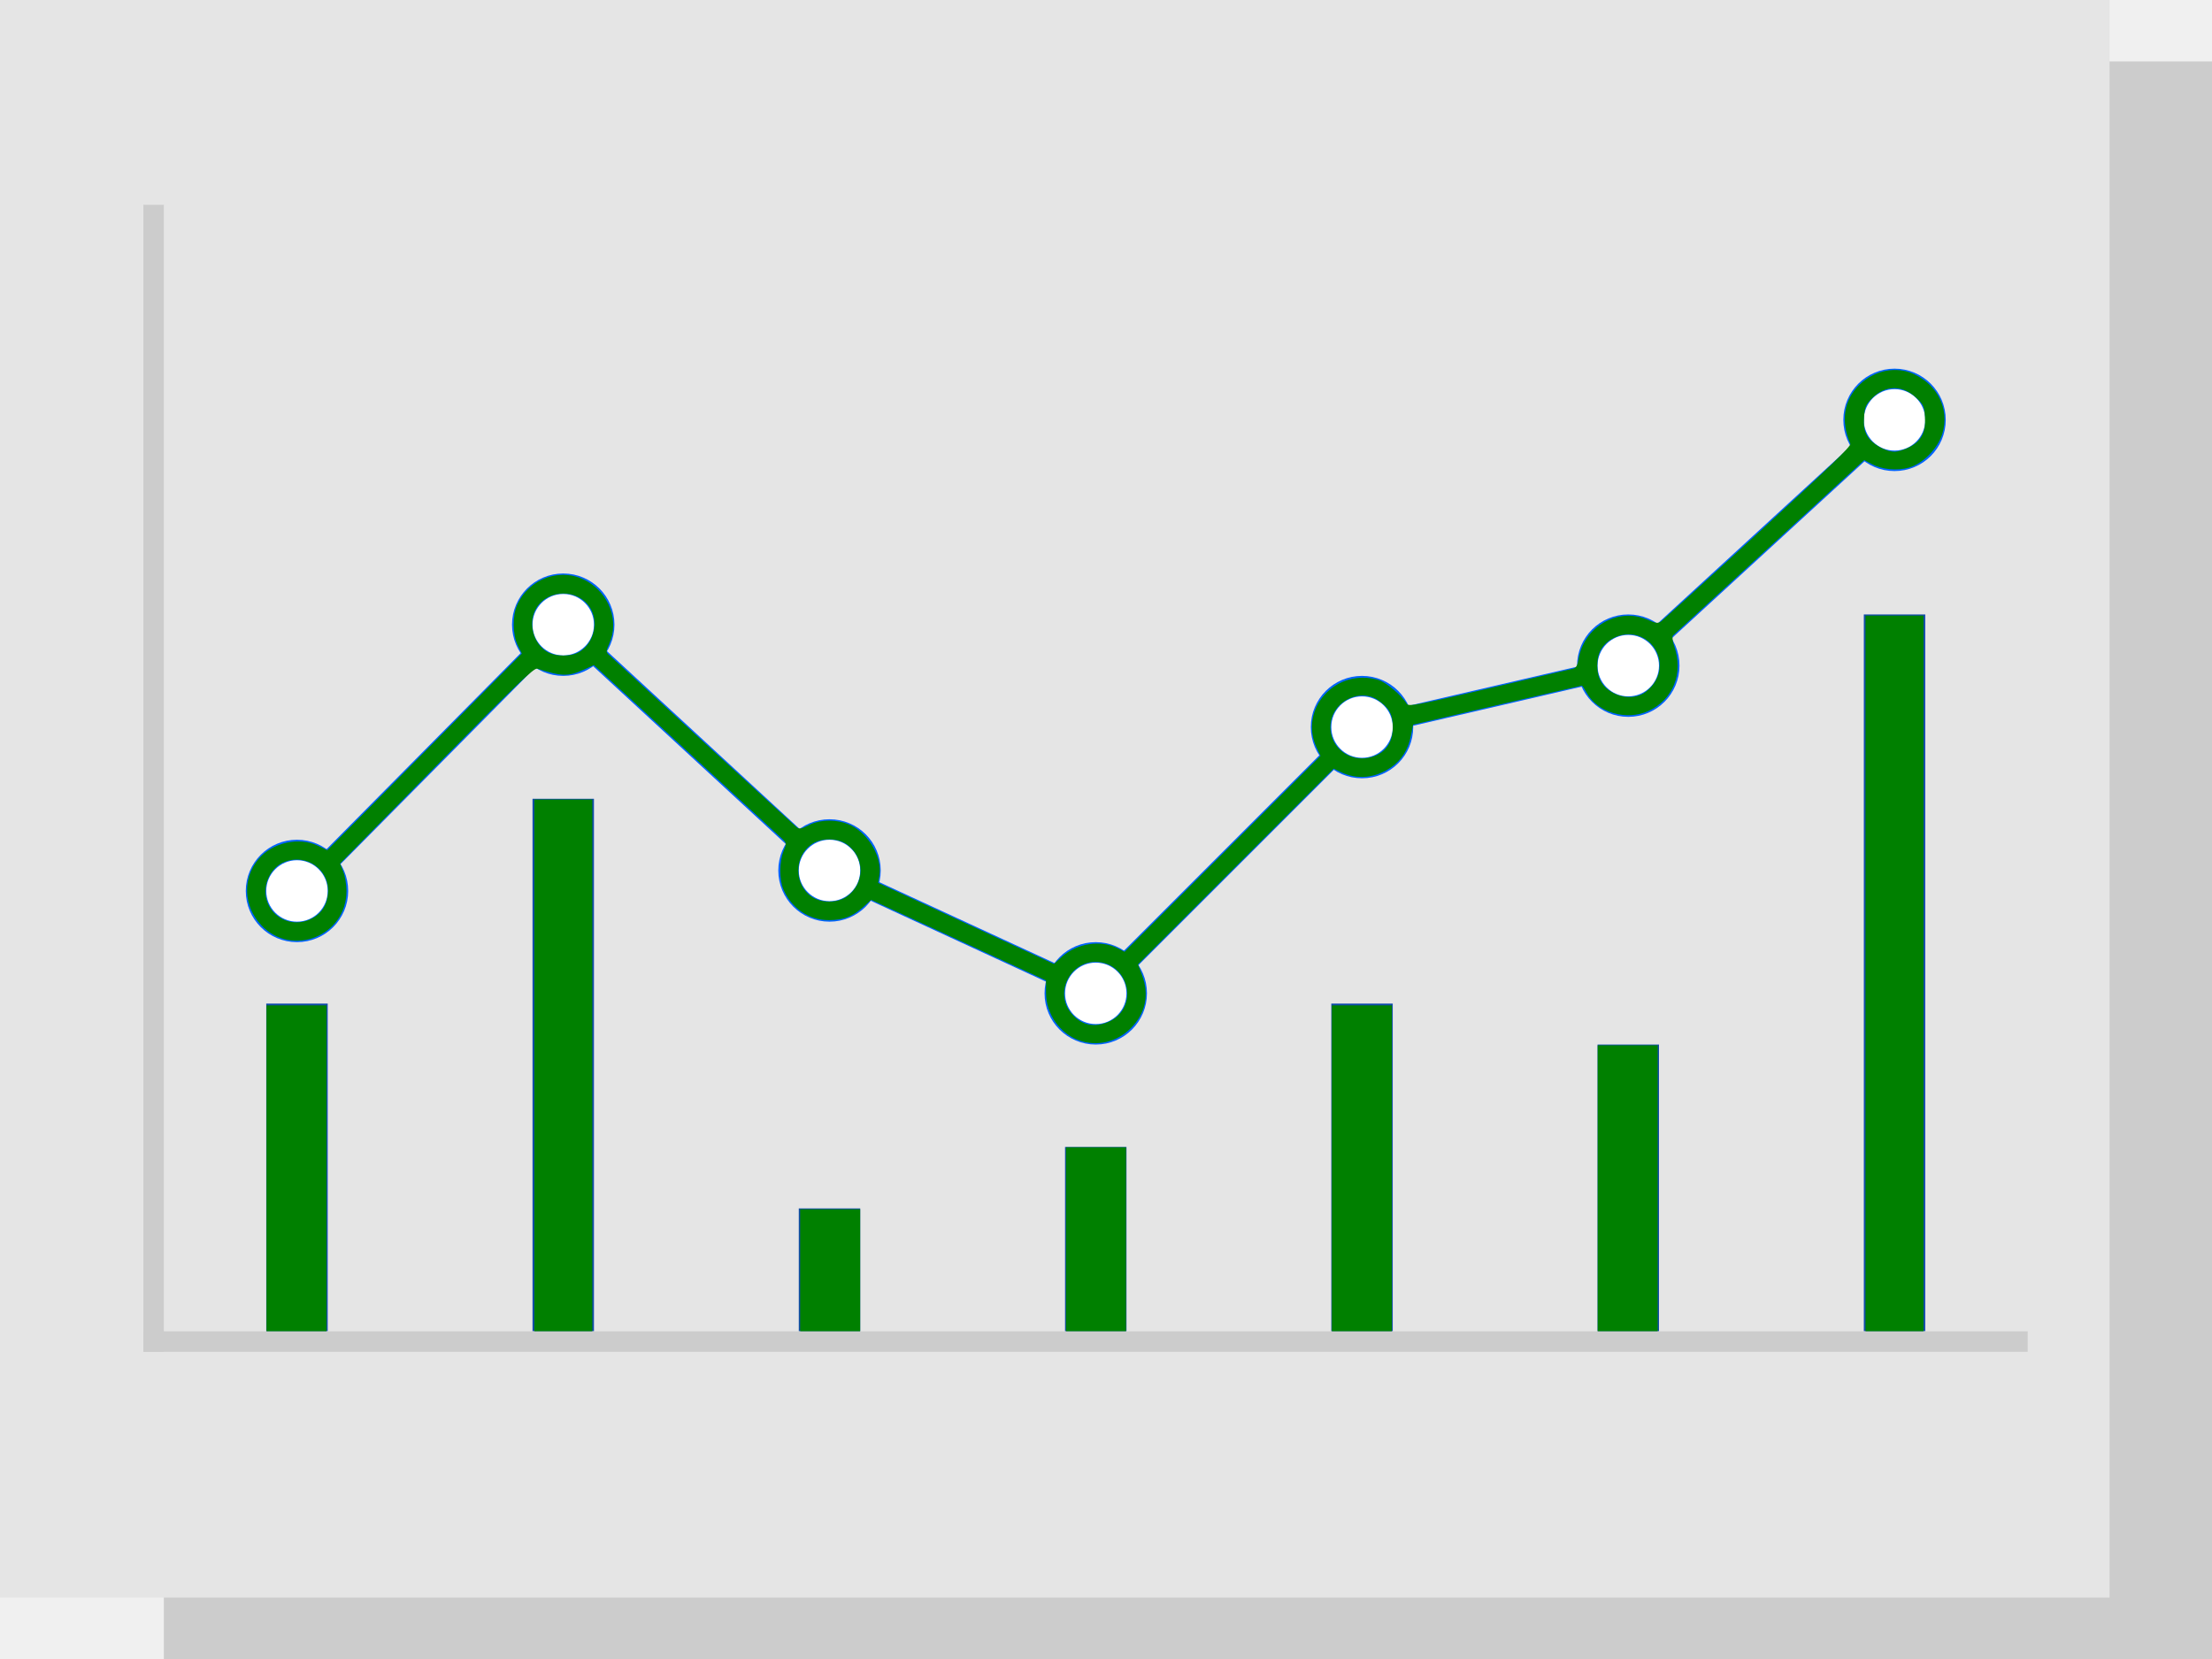
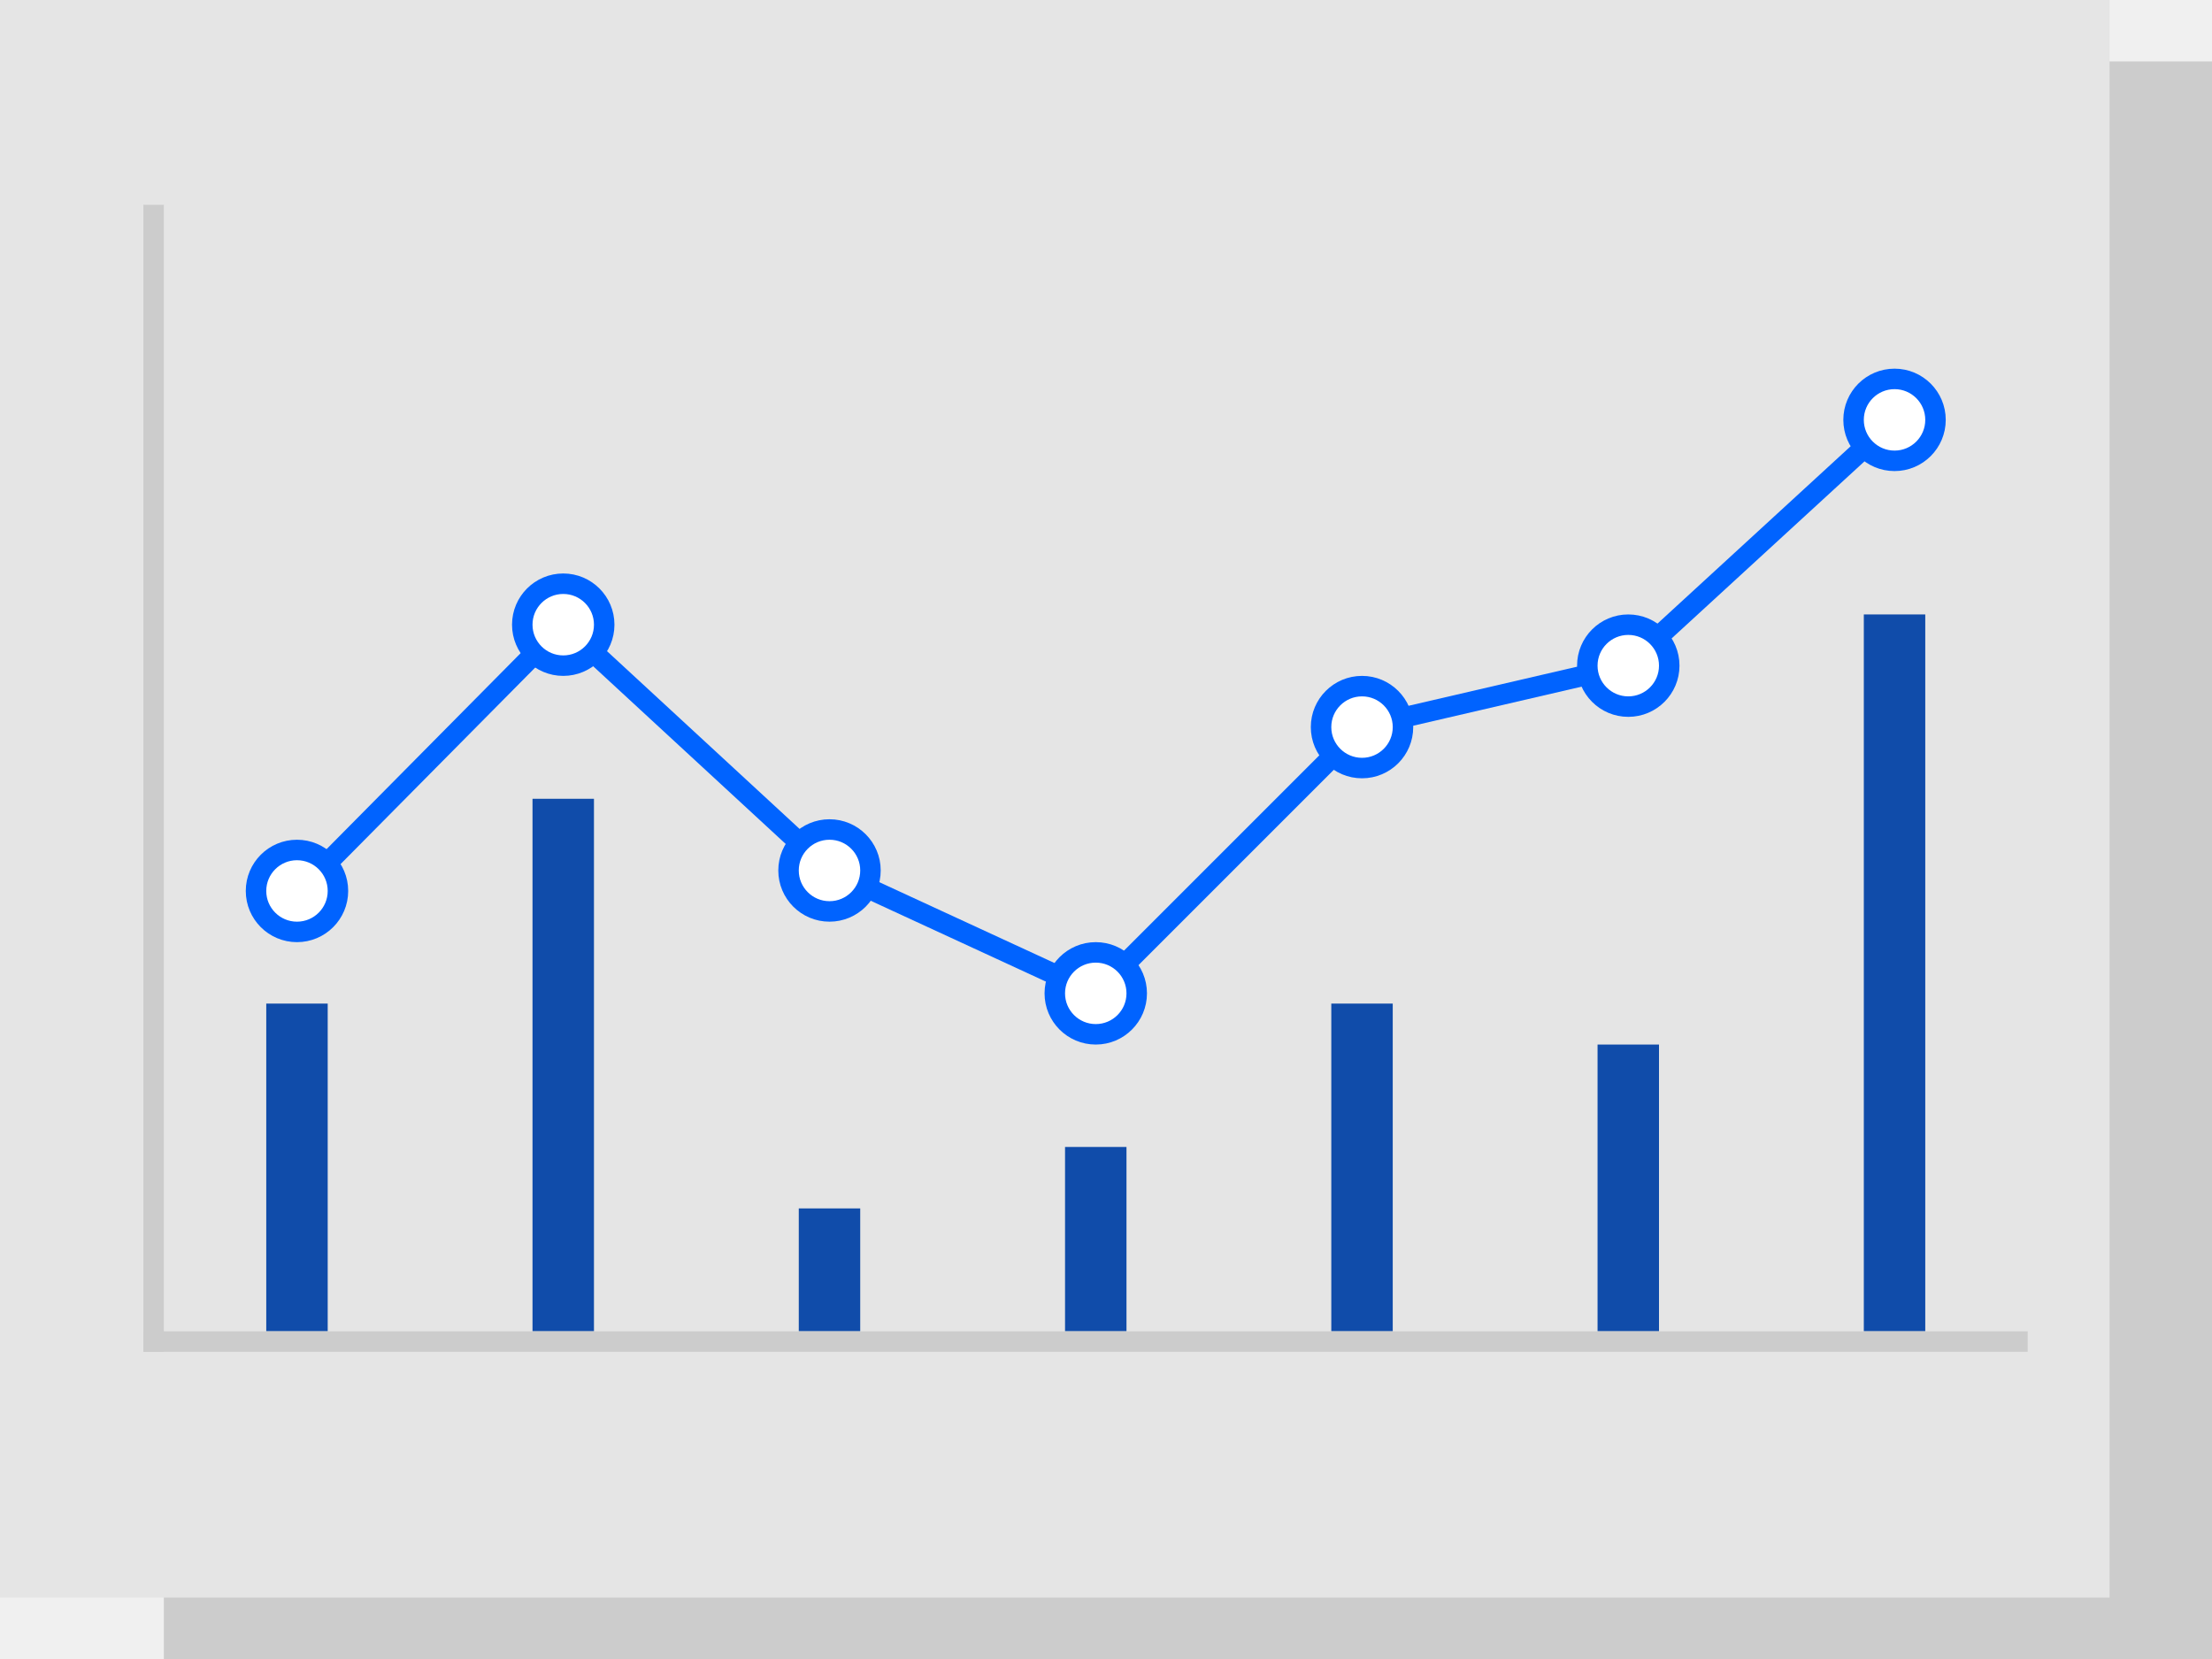
- <svg xmlns="http://www.w3.org/2000/svg" width="108px" height="81px" viewBox="0 0 108 81" version="1.1" id="svg32">
-   <defs id="defs36" />
+ <svg xmlns="http://www.w3.org/2000/svg" width="108px" height="81px" viewBox="0 0 108 81" version="1.1">
  <g id="0419-data-collection-update" stroke="none" stroke-width="1" fill="none" fill-rule="evenodd">
    <g id="4.-collect-data-updated" transform="translate(-762, -330)">
      <g id="number-of-slices" transform="translate(762, 330)">
        <rect id="Rectangle" fill="#CCCCCC" x="8" y="3" width="100" height="78" />
-         <rect id="rect7" fill="#E5E5E5" x="0" y="0" width="103" height="78" />
-         <rect id="rect9" fill="#104CAA" x="13" y="49" width="3" height="16" />
+         <rect id="Rectangle" fill="#E5E5E5" x="0" y="0" width="103" height="78" />
+         <rect id="Rectangle" fill="#104CAA" x="13" y="49" width="3" height="16" />
        <rect id="Rectangle-Copy-9" fill="#104CAA" x="26" y="39" width="3" height="26" />
        <rect id="Rectangle-Copy-10" fill="#104CAA" x="39" y="59" width="3" height="6" />
        <rect id="Rectangle-Copy-11" fill="#104CAA" x="52" y="56" width="3" height="9" />
        <rect id="Rectangle-Copy-12" fill="#104CAA" x="65" y="49" width="3" height="16" />
        <rect id="Rectangle-Copy-13" fill="#104CAA" x="78" y="51" width="3" height="14" />
        <rect id="Rectangle-Copy-15" fill="#104CAA" x="91" y="30" width="3" height="35" />
        <polyline id="Path-2" stroke="#0063FF" points="14 44.133 27.5 30.5 40.5 42.5 53.5 48.5 66.5 35.5 79.429 32.5 92.5 20.5" />
        <circle id="Oval" stroke="#0063FF" fill="#FFFFFF" cx="14.5" cy="43.5" r="2" />
        <circle id="Oval-Copy-8" stroke="#0063FF" fill="#FFFFFF" cx="27.5" cy="30.5" r="2" />
        <circle id="Oval-Copy-9" stroke="#0063FF" fill="#FFFFFF" cx="40.5" cy="42.5" r="2" />
        <circle id="Oval-Copy-10" stroke="#0063FF" fill="#FFFFFF" cx="53.5" cy="48.5" r="2" />
        <circle id="Oval-Copy-11" stroke="#0063FF" fill="#FFFFFF" cx="66.5" cy="35.5" r="2" />
        <circle id="Oval-Copy-12" stroke="#0063FF" fill="#FFFFFF" cx="79.5" cy="32.5" r="2" />
        <circle id="Oval-Copy-13" stroke="#0063FF" fill="#FFFFFF" cx="92.5" cy="20.5" r="2" />
-         <rect id="rect25" fill="#CCCCCC" x="7" y="10" width="1" height="56" />
-         <rect id="rect27" fill="#CCCCCC" x="7" y="65" width="92" height="1" />
+         <rect id="Rectangle" fill="#CCCCCC" x="7" y="10" width="1" height="56" />
+         <rect id="Rectangle" fill="#CCCCCC" x="7" y="65" width="92" height="1" />
      </g>
    </g>
  </g>
-   <path style="fill:#008000;stroke-width:0.098" d="m 13.012,57.042 v -7.954 h 1.464 1.464 v 7.954 7.954 h -1.464 -1.464 z" id="path863" />
-   <path style="fill:#008000;stroke-width:0.098" d="M 26.089,52.016 V 39.036 h 1.415 1.415 v 12.98 12.98 h -1.415 -1.415 z" id="path865" />
-   <path style="fill:#008000;stroke-width:0.098" d="m 39.069,62.019 v -2.977 h 1.464 1.464 v 2.977 2.977 H 40.533 39.069 Z" id="path867" />
-   <path style="fill:#008000;stroke-width:0.098" d="m 52.048,60.506 v -4.489 h 1.464 1.464 v 4.489 4.489 h -1.464 -1.464 z" id="path869" />
-   <path style="fill:#008000;stroke-width:0.098" d="m 65.028,57.042 v -7.954 h 1.464 1.464 v 7.954 7.954 h -1.464 -1.464 z" id="path871" />
-   <path style="fill:#008000;stroke-width:0.098" d="m 78.007,58.017 v -6.978 h 1.464 1.464 v 6.978 6.978 h -1.464 -1.464 z" id="path873" />
-   <path style="fill:#008000;stroke-width:0.098" d="M 91.084,47.527 V 30.058 h 1.415 1.415 v 17.469 17.469 h -1.415 -1.415 z" id="path875" />
-   <path style="fill:#008000;stroke-width:0.098" d="M 52.695,50.799 C 51.739,50.458 51.072,49.5 51.072,48.467 l -1.96e-4,-0.599 -4.268,-1.967 -4.268,-1.967 -0.378,0.342 c -0.515,0.466 -0.98,0.645 -1.676,0.649 -0.986,0.005 -1.845,-0.579 -2.24,-1.524 -0.195,-0.468 -0.19,-1.331 0.011,-1.834 0.158,-0.394 0.156,-0.404 -0.073,-0.622 C 38.051,40.824 35.933,38.868 33.472,36.599 L 28.998,32.473 28.544,32.678 c -0.798,0.36 -1.105,0.356 -2.31,-0.031 -0.163,-0.052 -1.011,0.764 -4.914,4.726 l -4.717,4.789 0.156,0.391 c 0.086,0.215 0.156,0.645 0.156,0.955 0,2.189 -2.664,3.252 -4.161,1.66 -0.866,-0.921 -0.923,-2.271 -0.136,-3.22 0.674,-0.814 1.981,-1.104 2.921,-0.649 l 0.441,0.214 4.749,-4.801 4.749,-4.801 -0.201,-0.406 c -0.245,-0.496 -0.261,-1.428 -0.034,-1.948 0.578,-1.321 2.136,-1.877 3.372,-1.204 1.129,0.614 1.629,1.971 1.132,3.073 -0.154,0.342 -0.16,0.414 -0.04,0.524 0.076,0.07 2.138,1.967 4.581,4.217 2.443,2.249 4.515,4.147 4.604,4.217 0.136,0.108 0.229,0.093 0.584,-0.09 0.582,-0.3 1.44,-0.299 2.061,0.001 0.887,0.429 1.538,1.57 1.398,2.447 l -0.058,0.364 4.29,1.98 4.29,1.98 0.378,-0.341 c 0.746,-0.674 1.911,-0.852 2.749,-0.419 l 0.323,0.167 4.783,-4.783 4.783,-4.783 -0.178,-0.375 c -0.912,-1.918 0.931,-3.953 3.014,-3.329 0.369,0.11 1.122,0.745 1.378,1.161 0.087,0.142 0.503,0.064 4.001,-0.753 2.147,-0.501 3.997,-0.934 4.111,-0.962 0.154,-0.038 0.223,-0.154 0.271,-0.452 0.255,-1.596 1.92,-2.562 3.353,-1.945 0.43,0.185 0.526,0.197 0.683,0.084 0.1,-0.072 2.234,-2.017 4.742,-4.322 3.381,-3.107 4.543,-4.23 4.494,-4.343 -0.482,-1.115 -0.315,-2.156 0.466,-2.904 0.722,-0.691 1.768,-0.895 2.619,-0.51 1.18,0.533 1.755,1.711 1.414,2.893 -0.211,0.732 -0.946,1.486 -1.636,1.68 -0.578,0.162 -1.302,0.096 -1.801,-0.164 l -0.385,-0.201 -4.627,4.243 c -2.545,2.334 -4.665,4.28 -4.712,4.325 -0.048,0.046 -0.016,0.284 0.073,0.546 0.444,1.304 -0.066,2.573 -1.256,3.128 -1.08,0.503 -2.507,0.083 -3.033,-0.893 -0.101,-0.188 -0.207,-0.34 -0.235,-0.339 -0.028,0.002 -1.892,0.432 -4.143,0.955 l -4.092,0.952 -0.107,0.534 c -0.137,0.687 -0.455,1.195 -0.969,1.549 -0.771,0.53 -1.649,0.615 -2.445,0.235 l -0.356,-0.17 -4.778,4.778 -4.778,4.778 0.195,0.513 c 0.367,0.965 0.175,1.882 -0.545,2.602 -0.677,0.677 -1.646,0.907 -2.517,0.596 z m 1.474,-0.927 c 0.729,-0.331 1.054,-1.147 0.761,-1.912 -0.2,-0.525 -0.645,-0.889 -1.192,-0.976 -1.394,-0.223 -2.331,1.426 -1.423,2.505 0.485,0.577 1.133,0.711 1.853,0.384 z M 15.295,44.811 c 0.43,-0.249 0.667,-0.634 0.718,-1.171 0.113,-1.172 -1.053,-2.003 -2.159,-1.541 -0.65,0.271 -1.036,1.101 -0.844,1.812 0.265,0.983 1.381,1.423 2.285,0.9 z m 26.023,-1.018 c 0.932,-0.628 0.932,-1.957 0,-2.585 -0.451,-0.304 -1.218,-0.303 -1.674,0.002 -0.89,0.595 -0.89,1.988 0,2.582 0.456,0.305 1.223,0.305 1.674,0.002 z m 25.968,-6.96 c 0.467,-0.242 0.719,-0.706 0.719,-1.328 0,-0.621 -0.182,-0.951 -0.731,-1.325 -0.85,-0.578 -2.139,0.026 -2.296,1.077 -0.193,1.289 1.124,2.188 2.309,1.576 z M 80.336,33.792 c 0.449,-0.333 0.696,-0.792 0.696,-1.295 0,-1.163 -1.202,-1.886 -2.242,-1.348 -0.549,0.284 -0.805,0.713 -0.805,1.348 0,0.635 0.257,1.065 0.805,1.348 0.517,0.267 1.142,0.246 1.546,-0.053 z m -52.026,-1.977 c 0.686,-0.418 0.931,-1.436 0.512,-2.124 -0.581,-0.953 -2.055,-0.953 -2.636,0 -0.419,0.688 -0.174,1.706 0.512,2.124 0.425,0.259 1.187,0.259 1.612,0 z m 64.92,-9.982 c 0.583,-0.308 0.804,-0.74 0.756,-1.475 -0.034,-0.526 -0.072,-0.607 -0.434,-0.945 -0.682,-0.636 -1.524,-0.616 -2.171,0.052 -0.285,0.294 -0.338,0.423 -0.369,0.905 -0.028,0.422 0.01,0.647 0.15,0.901 0.217,0.394 0.882,0.783 1.338,0.783 0.171,0 0.5,-0.1 0.731,-0.222 z" id="path877" />
</svg>
